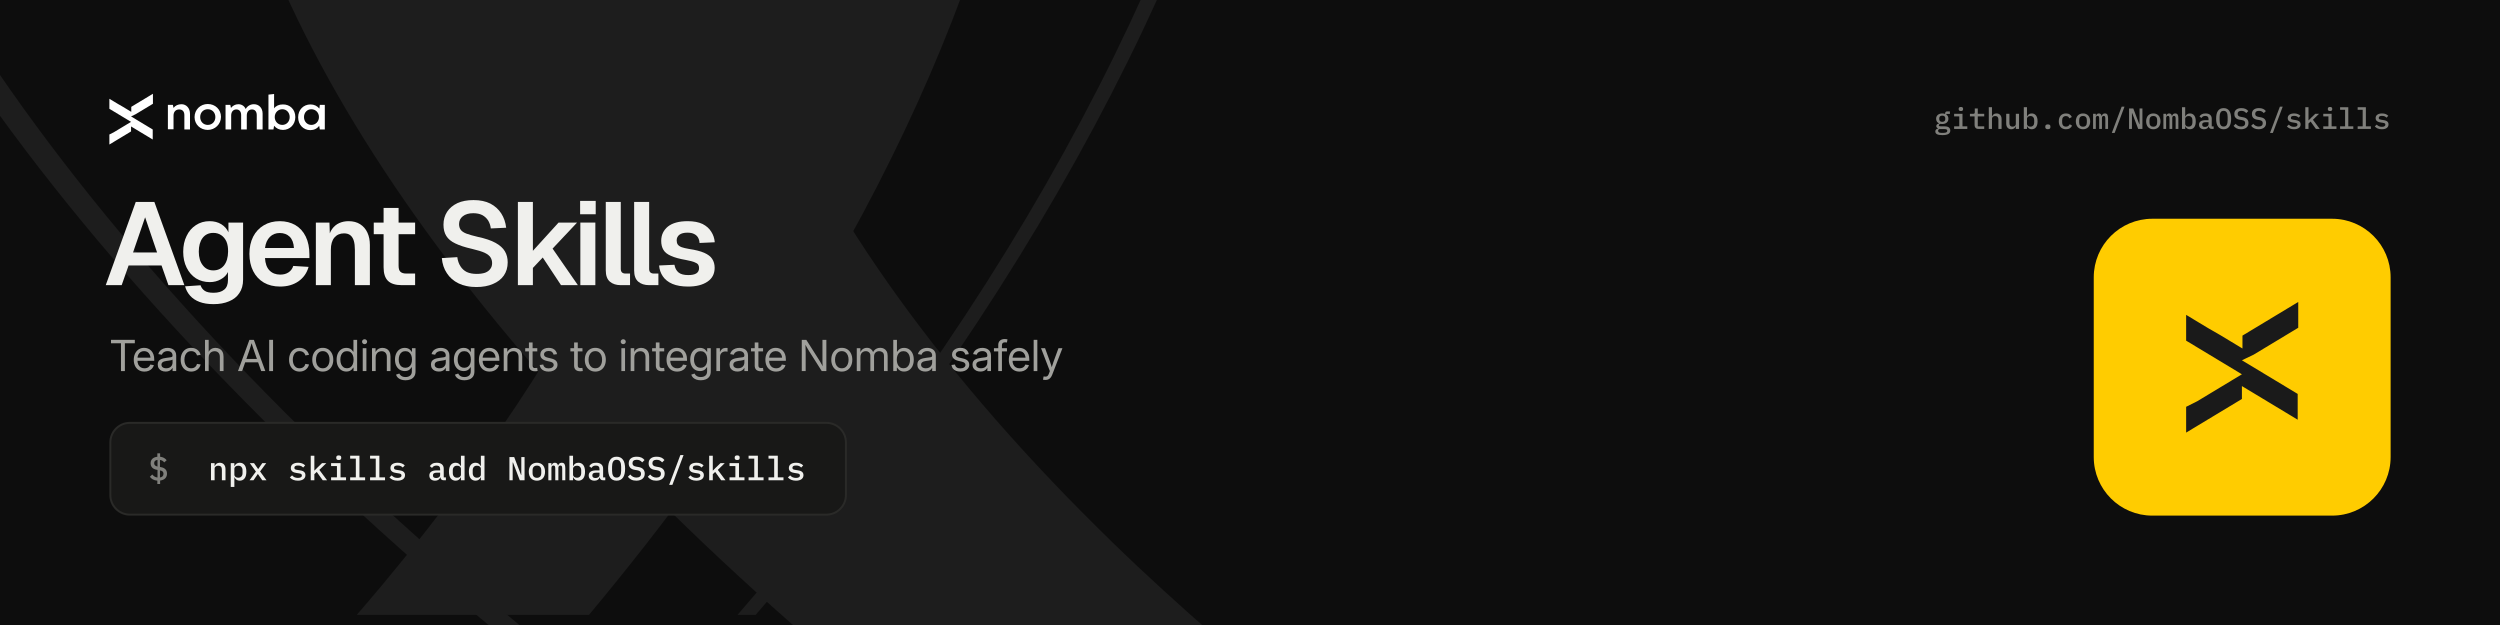
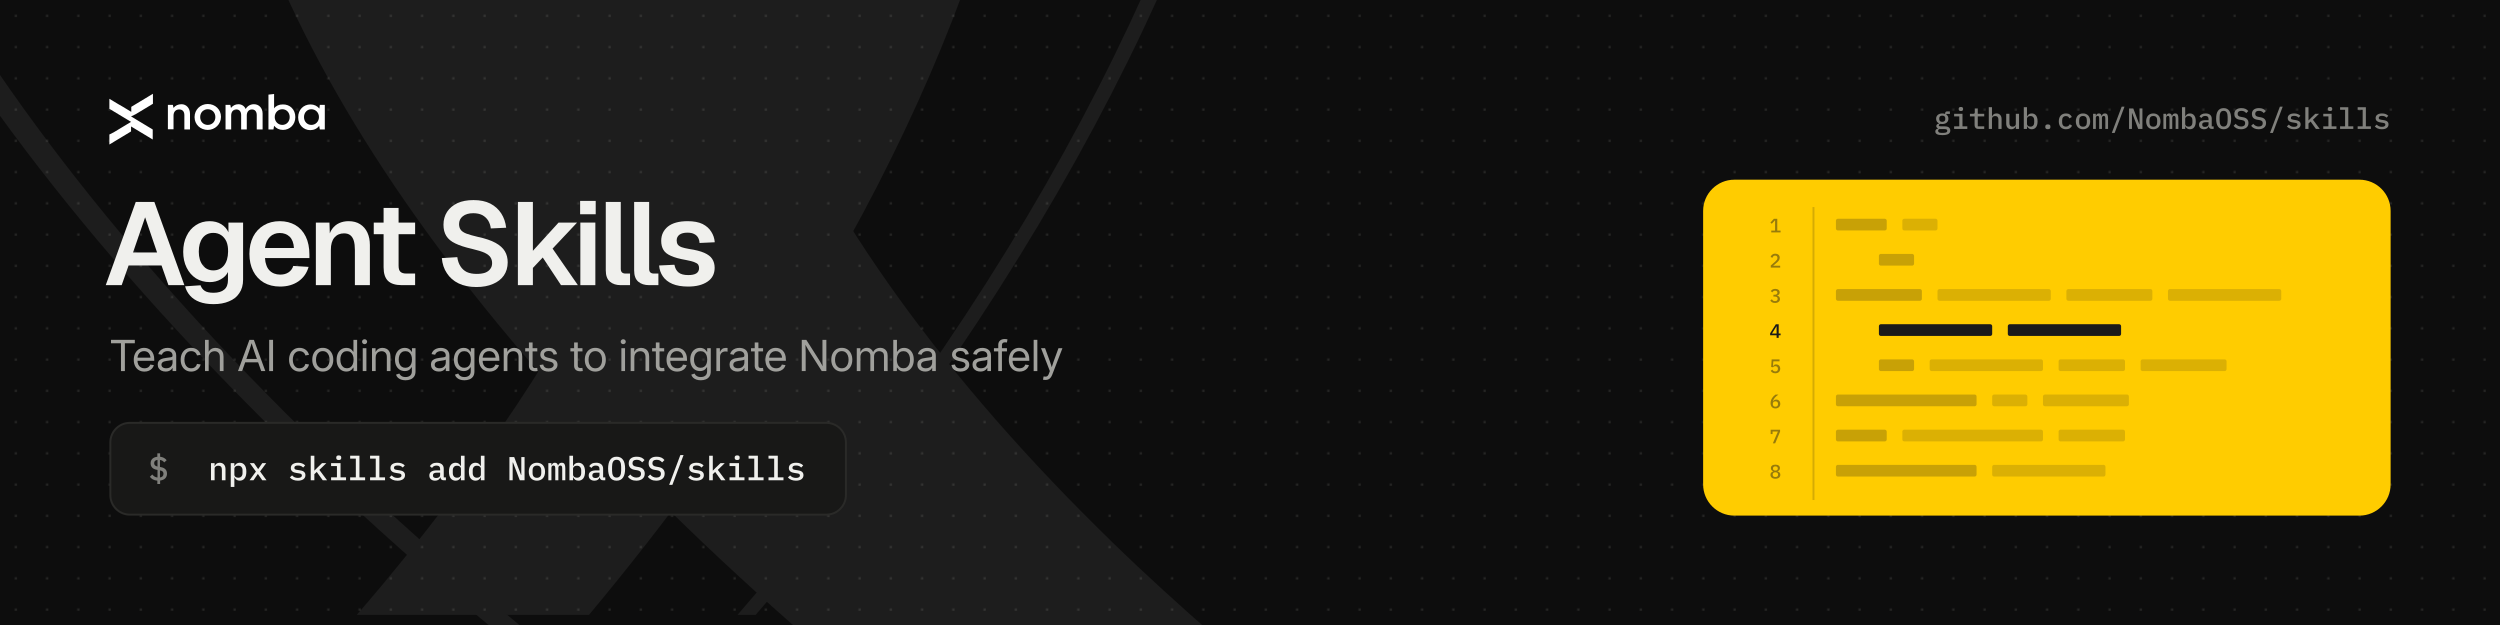
<svg xmlns="http://www.w3.org/2000/svg" viewBox="0 0 1280 320" width="1280" height="320" role="img" aria-label="Nomba Agent Skills. Teach AI coding agents to integrate Nomba safely. Install: npx skills add NombaOSS/skills">
  <defs>
+     <pattern id="dots" width="16" height="16" patternUnits="userSpaceOnUse">
+       <rect x="7.5" y="7.5" width="1.2" height="1.2" fill="#F0F0ED" fill-opacity="0.10" />
+     </pattern>
    <path id="g1" d="M19 0 275 -710H434L690 0H554L495 -168H214L155 0ZM252 -279H457L355 -579Z" />
    <path id="g281" d="M298 162Q228 162 178 143Q128 124 98 90Q67 55 55 10L187 1Q197 31 222 48Q246 65 298 65Q357 65 389 38Q421 12 421 -44V-112Q402 -73 360 -50Q318 -26 266 -26Q200 -26 148 -58Q97 -91 68 -150Q39 -208 39 -285Q39 -362 68 -420Q96 -479 147 -512Q198 -546 264 -546Q322 -546 364 -520Q406 -494 425 -451V-534H550V-47Q550 21 518 68Q487 115 430 138Q374 162 298 162ZM296 -126Q353 -126 387 -168Q421 -211 422 -286Q423 -336 408 -372Q392 -407 364 -426Q335 -446 296 -446Q237 -446 204 -402Q172 -359 172 -286Q172 -213 206 -170Q239 -126 296 -126Z" />
    <path id="g262" d="M301 12Q221 12 162 -22Q103 -57 71 -120Q39 -183 39 -267Q39 -351 71 -414Q103 -476 162 -511Q220 -546 298 -546Q374 -546 432 -512Q489 -478 520 -414Q551 -350 551 -260V-231H172Q176 -161 210 -126Q245 -90 302 -90Q345 -90 374 -110Q402 -129 413 -164L544 -156Q522 -78 458 -33Q393 12 301 12ZM172 -317H419Q415 -382 382 -414Q349 -445 298 -445Q247 -445 214 -412Q180 -379 172 -317Z" />
    <path id="g318" d="M70 0V-534H186L191 -384L176 -390Q184 -446 209 -480Q234 -514 270 -530Q306 -546 349 -546Q408 -546 448 -520Q489 -494 510 -448Q531 -403 531 -343V0H403V-302Q403 -347 394 -378Q385 -409 364 -426Q344 -442 310 -442Q259 -442 228 -406Q198 -370 198 -302V0Z" />
    <path id="g361" d="M284 0Q204 0 166 -37Q129 -74 129 -153V-659H257V-165Q257 -128 273 -114Q289 -99 323 -99H398V0ZM45 -435V-534H398V-435Z" />
    <path id="g126" d="M348 16Q260 16 196 -15Q132 -46 96 -102Q59 -157 53 -231L185 -239Q191 -193 212 -161Q232 -129 266 -112Q301 -96 350 -96Q392 -96 422 -106Q451 -117 466 -138Q482 -158 482 -188Q482 -215 469 -236Q456 -258 419 -276Q382 -293 309 -310Q221 -330 168 -356Q115 -381 91 -420Q67 -458 67 -516Q67 -578 98 -626Q129 -673 186 -700Q243 -726 323 -726Q408 -726 467 -696Q526 -665 560 -612Q594 -559 602 -490L471 -484Q466 -523 448 -552Q429 -581 398 -598Q366 -614 321 -614Q265 -614 232 -588Q200 -563 200 -521Q200 -492 214 -473Q227 -454 262 -440Q297 -427 360 -412Q455 -392 511 -361Q567 -330 591 -289Q615 -248 615 -195Q615 -130 582 -82Q549 -35 489 -10Q429 16 348 16Z" />
    <path id="g309" d="M70 0V-710H198V-293L417 -534H575L366 -312L582 0H438L282 -236L198 -147V0Z" />
    <path id="g292" d="M70 0V-534H198V0ZM68 -605V-719H201V-605Z" />
    <path id="g312" d="M198 0Q140 0 105 -30Q70 -60 70 -126V-710H198V-139Q198 -119 208 -109Q219 -99 238 -99H277V0Z" />
    <path id="g354" d="M287 12Q206 12 152 -11Q99 -34 71 -75Q43 -116 39 -168L170 -174Q177 -132 204 -109Q231 -86 288 -86Q333 -86 356 -100Q380 -115 380 -146Q380 -164 372 -176Q363 -188 338 -197Q314 -206 267 -215Q186 -229 140 -250Q94 -270 76 -301Q57 -332 57 -378Q57 -453 114 -500Q172 -546 283 -546Q360 -546 410 -522Q459 -497 484 -456Q510 -416 514 -366L384 -360Q383 -385 372 -405Q361 -425 339 -436Q317 -448 281 -448Q236 -448 212 -430Q189 -412 189 -382Q189 -361 198 -347Q208 -333 231 -324Q254 -316 294 -309Q376 -297 424 -276Q472 -255 492 -224Q513 -192 513 -148Q513 -71 452 -30Q390 12 287 12Z" />
    <path id="i411" d="M77 -1326V-1490H1213V-1326H739V0H553V-1326Z" />
    <path id="i614" d="M599 24Q440 24 326 -48Q212 -119 151 -246Q90 -373 90 -539Q90 -706 152 -834Q213 -963 324 -1036Q435 -1109 582 -1109Q680 -1109 768 -1075Q855 -1041 922 -972Q989 -902 1028 -798Q1066 -693 1066 -552V-490H198V-639H969L890 -585Q890 -694 854 -777Q818 -860 749 -906Q680 -952 582 -952Q484 -952 413 -906Q342 -859 304 -780Q266 -700 266 -601V-513Q266 -396 306 -310Q347 -225 422 -179Q497 -133 599 -133Q669 -133 724 -154Q780 -175 818 -215Q857 -255 875 -312L1048 -285Q1024 -193 962 -124Q899 -54 806 -15Q714 24 599 24Z" />
    <path id="i507" d="M461 22Q355 22 270 -16Q185 -55 136 -130Q86 -204 86 -312Q86 -406 122 -464Q159 -523 221 -556Q283 -590 359 -607Q435 -624 514 -634Q614 -648 675 -655Q736 -662 764 -678Q792 -695 792 -735V-743Q792 -808 765 -854Q738 -901 686 -927Q634 -953 558 -953Q481 -953 424 -928Q367 -903 332 -864Q298 -824 286 -779L113 -811Q139 -910 204 -976Q269 -1041 360 -1074Q451 -1107 555 -1107Q627 -1107 700 -1088Q772 -1070 832 -1028Q893 -985 930 -912Q966 -840 966 -733V0H793V-151H785Q766 -113 726 -72Q686 -32 621 -5Q556 22 461 22ZM489 -134Q590 -134 658 -172Q725 -211 758 -272Q792 -334 792 -402V-547Q781 -536 748 -526Q716 -517 672 -509Q629 -501 584 -495Q540 -489 506 -485Q443 -477 387 -458Q331 -438 297 -402Q263 -365 263 -302Q263 -248 292 -210Q320 -173 371 -154Q422 -134 489 -134Z" />
    <path id="i586" d="M590 24Q441 24 328 -48Q216 -119 153 -246Q90 -373 90 -540Q90 -710 153 -838Q216 -966 328 -1038Q441 -1109 590 -1109Q675 -1109 749 -1085Q823 -1061 882 -1017Q941 -973 982 -912Q1022 -850 1040 -774L867 -746Q857 -791 833 -828Q809 -866 774 -894Q739 -921 693 -936Q647 -951 590 -951Q484 -951 412 -896Q341 -842 304 -749Q268 -656 268 -540Q268 -426 304 -334Q341 -242 412 -188Q484 -134 590 -134Q648 -134 694 -149Q740 -164 774 -192Q809 -220 833 -258Q857 -297 869 -343L1042 -316Q1025 -240 984 -178Q944 -115 884 -70Q825 -25 750 0Q675 24 590 24Z" />
    <path id="i670" d="M319 -647V0H144V-1490H319V-826H279Q330 -976 424 -1042Q518 -1107 644 -1107Q754 -1107 840 -1060Q927 -1014 977 -921Q1027 -828 1027 -686V0H851V-672Q851 -805 784 -876Q717 -948 600 -948Q521 -948 458 -914Q394 -881 356 -814Q319 -748 319 -647Z" />
    <path id="i2" d="M38 0 583 -1490H796L1342 0H1145L831 -890Q801 -975 762 -1094Q724 -1213 667 -1401H710Q654 -1212 615 -1092Q576 -972 547 -890L234 0ZM315 -417V-580H1065V-417Z" />
    <path id="i197" d="M351 -1490V0H166V-1490Z" />
    <path id="i790" d="M590 24Q441 24 328 -48Q216 -119 153 -246Q90 -373 90 -540Q90 -710 153 -838Q216 -966 328 -1038Q441 -1109 590 -1109Q741 -1109 854 -1038Q966 -966 1029 -838Q1092 -710 1092 -540Q1092 -373 1029 -246Q966 -119 854 -48Q741 24 590 24ZM590 -134Q698 -134 770 -188Q842 -242 878 -334Q914 -426 914 -540Q914 -656 878 -749Q842 -842 770 -896Q698 -951 590 -951Q484 -951 412 -896Q341 -842 304 -749Q268 -656 268 -540Q268 -426 304 -334Q341 -242 412 -188Q484 -134 590 -134Z" />
    <path id="i597" d="M556 22Q418 22 312 -48Q207 -118 148 -246Q90 -373 90 -544Q90 -714 149 -841Q208 -968 314 -1038Q419 -1107 557 -1107Q648 -1107 712 -1078Q775 -1050 816 -1008Q858 -965 883 -922H892V-1490H1068V0H897V-167H885Q858 -123 816 -80Q773 -36 710 -7Q646 22 556 22ZM583 -135Q683 -135 754 -186Q825 -238 862 -330Q899 -423 899 -545Q899 -667 862 -758Q825 -849 754 -900Q683 -950 583 -950Q483 -950 412 -900Q342 -849 305 -758Q268 -667 268 -545Q268 -422 306 -330Q343 -238 414 -186Q484 -135 583 -135Z" />
    <path id="i689" d="M144 0V-1090H319V0ZM232 -1284Q183 -1284 147 -1318Q111 -1353 111 -1401Q111 -1450 147 -1484Q183 -1519 232 -1519Q283 -1519 318 -1484Q354 -1450 354 -1401Q354 -1353 318 -1318Q283 -1284 232 -1284Z" />
    <path id="i773" d="M319 -647V0H144V-1090H314V-826H279Q330 -976 424 -1042Q518 -1107 644 -1107Q754 -1107 840 -1060Q927 -1014 976 -921Q1026 -828 1026 -686V0H851V-672Q851 -805 784 -876Q717 -948 600 -948Q521 -948 458 -914Q394 -881 356 -814Q319 -748 319 -647Z" />
    <path id="i658" d="M592 438Q470 438 378 404Q285 370 224 310Q164 249 139 169L297 116Q317 160 354 198Q391 236 449 260Q507 284 592 284Q728 284 811 216Q894 147 894 11V-185H884Q856 -140 814 -98Q773 -56 710 -28Q647 -1 556 -1Q420 -1 314 -67Q209 -133 150 -256Q90 -379 90 -548Q90 -717 149 -842Q208 -968 314 -1038Q420 -1107 558 -1107Q648 -1107 712 -1079Q776 -1051 818 -1007Q861 -963 888 -918H898V-1090H1069V16Q1069 165 1004 258Q939 352 830 395Q722 438 592 438ZM584 -158Q684 -158 755 -206Q826 -253 863 -342Q900 -430 900 -550Q900 -670 863 -760Q826 -849 756 -900Q685 -950 584 -950Q484 -950 414 -900Q343 -850 306 -760Q268 -670 268 -550Q268 -429 306 -341Q343 -253 414 -206Q485 -158 584 -158Z" />
    <path id="i889" d="M593 -1090V-940H18V-1090ZM195 -1366H370V-275Q370 -206 398 -176Q427 -146 495 -146Q515 -146 542 -148Q568 -150 590 -153L610 -3Q583 2 550 5Q516 8 485 8Q344 8 270 -61Q195 -130 195 -259Z" />
    <path id="i871" d="M518 24Q404 24 314 -11Q223 -46 166 -116Q108 -187 94 -291L263 -314Q281 -221 346 -175Q411 -129 516 -129Q629 -129 696 -177Q763 -225 763 -295Q763 -353 721 -390Q679 -428 601 -446L422 -488Q273 -524 198 -599Q123 -674 123 -791Q123 -884 174 -956Q226 -1028 316 -1068Q407 -1109 524 -1109Q636 -1109 720 -1072Q804 -1034 854 -966Q905 -899 921 -808L756 -785Q743 -856 686 -908Q629 -959 524 -959Q425 -959 362 -912Q300 -866 300 -797Q300 -736 344 -699Q389 -662 477 -641L647 -601Q799 -565 871 -492Q943 -418 943 -303Q943 -205 888 -132Q834 -58 738 -17Q642 24 518 24Z" />
    <path id="i852" d="M144 0V-1090H312V-921H321Q351 -1005 423 -1056Q495 -1106 595 -1106Q616 -1106 640 -1105Q664 -1104 677 -1102V-926Q669 -928 638 -932Q608 -937 571 -937Q501 -937 444 -906Q386 -876 352 -818Q319 -760 319 -678V0Z" />
    <path id="i300" d="M166 0V-1490H382L992 -529Q1014 -495 1046 -440Q1079 -385 1116 -318Q1154 -251 1189 -179L1167 -163Q1161 -235 1158 -310Q1154 -385 1153 -450Q1152 -515 1152 -555V-1490H1338V0H1119L577 -854Q546 -903 508 -964Q471 -1026 422 -1110Q373 -1195 308 -1309L337 -1330Q342 -1217 345 -1124Q348 -1031 350 -963Q352 -895 352 -856V0Z" />
    <path id="i766" d="M144 0V-1090H315V-856H298Q325 -940 375 -996Q425 -1053 490 -1082Q556 -1110 628 -1110Q751 -1110 832 -1037Q912 -964 934 -854H905Q926 -930 977 -988Q1028 -1045 1102 -1078Q1176 -1110 1265 -1110Q1362 -1110 1442 -1068Q1522 -1026 1569 -941Q1616 -856 1616 -726V0H1441V-724Q1441 -845 1372 -898Q1304 -950 1214 -950Q1138 -950 1083 -918Q1028 -887 998 -832Q968 -776 968 -704V0H792V-742Q792 -836 730 -893Q667 -950 571 -950Q506 -950 448 -920Q390 -889 354 -828Q319 -767 319 -677V0Z" />
    <path id="i578" d="M655 22Q566 22 502 -7Q439 -36 396 -80Q354 -123 326 -167H314V0H144V-1490H319V-922H328Q354 -965 396 -1008Q437 -1050 500 -1078Q564 -1107 655 -1107Q794 -1107 899 -1038Q1004 -968 1063 -841Q1122 -714 1122 -544Q1122 -373 1063 -246Q1004 -118 899 -48Q794 22 655 22ZM629 -135Q728 -135 798 -186Q868 -238 906 -330Q943 -422 943 -545Q943 -667 906 -758Q869 -849 798 -900Q728 -950 629 -950Q528 -950 457 -900Q386 -849 349 -758Q312 -667 312 -545Q312 -423 350 -330Q387 -238 458 -186Q529 -135 629 -135Z" />
    <path id="i647" d="M638 -1090V-940H18V-1090ZM224 0V-1257Q224 -1344 264 -1405Q304 -1466 372 -1498Q441 -1529 524 -1529Q575 -1529 612 -1523Q649 -1517 664 -1512L636 -1362Q625 -1365 598 -1368Q572 -1371 543 -1371Q467 -1371 433 -1334Q399 -1298 399 -1223V0Z" />
    <path id="i736" d="M319 -1490V0H144V-1490Z" />
    <path id="i998" d="M137 411 163 257 220 260Q265 268 302 258Q338 249 367 216Q396 182 419 118L462 -1L43 -1090H235L468 -452Q502 -360 528 -270Q555 -179 582 -92H526Q553 -179 580 -270Q607 -361 640 -452L873 -1090H1062L573 180Q541 261 496 315Q450 369 390 396Q331 422 257 422Q219 422 188 418Q157 415 137 411Z" />
+     <path id="m63" d="M88 0V-93H284V-616H276L114 -443L45 -505L223 -698H396V-93H565V0Z" />
+     <path id="m64" d="M545 0H63V-107L291 -306Q345 -354 374 -397Q404 -440 404 -488V-499Q404 -554 374 -584Q344 -613 287 -613Q229 -613 198 -582Q166 -551 152 -503L54 -540Q64 -573 83 -604Q102 -634 132 -658Q161 -682 202 -696Q242 -710 295 -710Q349 -710 392 -694Q434 -679 463 -652Q492 -625 507 -588Q522 -550 522 -505Q522 -463 510 -428Q497 -392 474 -360Q452 -327 421 -297Q390 -267 353 -237L184 -95H545Z" />
+     <path id="m65" d="M271 -410Q338 -410 370 -438Q403 -467 403 -510V-517Q403 -565 372 -590Q340 -616 287 -616Q236 -616 200 -593Q165 -570 141 -530L65 -595Q81 -618 102 -639Q123 -660 150 -676Q177 -691 212 -700Q247 -710 291 -710Q340 -710 382 -698Q424 -686 455 -662Q486 -639 503 -606Q520 -572 520 -530Q520 -497 510 -470Q499 -443 480 -422Q462 -402 437 -389Q412 -376 384 -370V-365Q414 -359 441 -346Q468 -332 489 -310Q510 -289 522 -260Q534 -230 534 -192Q534 -146 516 -108Q498 -71 464 -44Q431 -17 384 -2Q337 12 279 12Q230 12 192 2Q155 -9 126 -26Q97 -44 76 -66Q54 -89 38 -113L121 -177Q147 -135 182 -108Q218 -82 280 -82Q346 -82 381 -112Q416 -143 416 -197V-205Q416 -259 380 -288Q343 -316 274 -316H199V-410Z" />
+     <path id="m66" d="M362 0V-136H30V-232L322 -698H469V-224H567V-136H469V0ZM125 -224H362V-595H356Z" />
+     <path id="m67" d="M511 -601H194L176 -353H184Q208 -394 242 -418Q276 -443 335 -443Q380 -443 418 -428Q457 -413 486 -385Q514 -357 530 -316Q547 -276 547 -225Q547 -173 530 -130Q513 -86 481 -54Q449 -23 402 -6Q355 12 295 12Q248 12 212 2Q175 -9 146 -26Q118 -44 97 -66Q76 -89 60 -113L142 -177Q155 -157 170 -140Q184 -122 202 -109Q220 -96 244 -89Q267 -82 297 -82Q362 -82 396 -118Q430 -153 430 -214V-222Q430 -283 396 -317Q361 -351 297 -351Q250 -351 223 -334Q196 -317 176 -296L83 -309L109 -698H511Z" />
+     <path id="m68" d="M302 12Q243 12 197 -7Q151 -26 119 -62Q87 -97 70 -147Q53 -197 53 -260Q53 -336 76 -403Q99 -470 136 -526Q173 -582 218 -626Q263 -669 307 -698H457Q397 -655 349 -615Q301 -575 266 -533Q230 -491 206 -444Q182 -398 169 -341L176 -339Q187 -360 202 -378Q217 -397 237 -411Q257 -425 283 -433Q309 -441 342 -441Q387 -441 425 -426Q463 -411 491 -382Q519 -354 534 -314Q550 -274 550 -224Q550 -172 532 -128Q515 -85 482 -54Q450 -23 404 -6Q358 12 302 12ZM301 -78Q365 -78 400 -112Q435 -147 435 -210V-220Q435 -283 400 -318Q365 -352 301 -352Q238 -352 203 -318Q168 -283 168 -220V-210Q168 -147 203 -112Q238 -78 301 -78Z" />
+     <path id="m69" d="M169 0 428 -605H156V-476H59V-698H540V-600L288 0Z" />
+     <path id="m70" d="M300 12Q238 12 191 -4Q144 -19 112 -46Q80 -73 64 -110Q47 -147 47 -191Q47 -261 86 -303Q125 -345 188 -362V-370Q134 -389 101 -430Q68 -471 68 -531Q68 -612 128 -661Q189 -710 300 -710Q411 -710 472 -661Q532 -612 532 -531Q532 -471 499 -430Q466 -389 412 -370V-362Q475 -345 514 -303Q553 -261 553 -191Q553 -147 536 -110Q520 -73 488 -46Q456 -19 409 -4Q362 12 300 12ZM300 -77Q366 -77 402 -106Q437 -135 437 -188V-209Q437 -262 402 -291Q366 -320 300 -320Q234 -320 198 -291Q163 -262 163 -209V-188Q163 -135 198 -106Q234 -77 300 -77ZM300 -406Q360 -406 392 -432Q423 -459 423 -507V-520Q423 -568 392 -594Q360 -621 300 -621Q240 -621 208 -594Q177 -568 177 -520V-507Q177 -459 208 -432Q240 -406 300 -406Z" />
    <path id="m11" d="M570 56Q570 136 503 174Q436 212 299 212Q232 212 186 204Q141 195 112 179Q84 163 72 140Q59 117 59 88Q59 46 82 22Q106 -1 149 -12V-22Q123 -32 108 -50Q92 -68 92 -97Q92 -135 118 -154Q144 -174 185 -184V-189Q138 -211 112 -251Q86 -291 86 -347Q86 -388 101 -422Q116 -455 144 -478Q171 -502 210 -515Q248 -528 296 -528Q350 -528 393 -511V-528Q393 -558 410 -578Q427 -598 462 -598H556V-512H436V-488Q470 -465 488 -430Q506 -394 506 -347Q506 -306 491 -272Q476 -239 448 -216Q421 -192 382 -180Q344 -167 296 -167Q262 -167 232 -173Q214 -168 196 -156Q178 -144 178 -123Q178 -99 201 -93Q224 -87 258 -87H374Q478 -87 524 -48Q570 -8 570 56ZM468 63Q468 37 447 22Q426 6 371 6H192Q154 24 154 64Q154 93 178 114Q203 135 260 135H341Q403 135 436 116Q468 98 468 63ZM296 -242Q349 -242 374 -267Q399 -292 399 -334V-361Q399 -403 374 -428Q349 -453 296 -453Q243 -453 218 -428Q193 -403 193 -361V-334Q193 -292 218 -267Q243 -242 296 -242Z" />
    <path id="m15" d="M332 -610Q290 -610 274 -627Q257 -644 257 -669V-690Q257 -715 274 -732Q290 -749 331 -749Q373 -749 390 -732Q406 -715 406 -690V-669Q406 -644 390 -627Q373 -610 332 -610ZM101 -88H277V-428H101V-516H386V-88H551V0H101Z" />
    <path id="m27" d="M331 0Q263 0 231 -36Q199 -73 199 -131V-428H40V-516H153Q182 -516 194 -528Q206 -539 206 -569V-698H308V-516H528V-428H308V-88H528V0Z" />
    <path id="m14" d="M84 -740H193V-428H198Q206 -448 218 -466Q231 -485 249 -498Q267 -512 291 -520Q315 -528 347 -528Q425 -528 473 -477Q521 -426 521 -332V0H412V-316Q412 -439 305 -439Q284 -439 264 -434Q244 -428 228 -417Q212 -406 202 -389Q193 -372 193 -350V0H84Z" />
    <path id="m28" d="M407 -88H402Q394 -68 382 -50Q369 -31 351 -18Q333 -4 309 4Q285 12 253 12Q175 12 127 -39Q79 -90 79 -184V-516H188V-200Q188 -77 295 -77Q316 -77 336 -82Q356 -88 372 -99Q388 -110 398 -126Q407 -143 407 -166V-516H516V0H407Z" />
    <path id="m6" d="M79 -740H188V-428H194Q217 -475 255 -502Q293 -528 350 -528Q441 -528 495 -460Q549 -392 549 -258Q549 -124 495 -56Q441 12 350 12Q293 12 255 -14Q217 -41 194 -88H188V0H79ZM305 -77Q367 -77 400 -115Q434 -153 434 -216V-300Q434 -363 400 -401Q367 -439 305 -439Q281 -439 260 -433Q239 -427 223 -415Q207 -403 198 -386Q188 -368 188 -344V-172Q188 -148 198 -130Q207 -113 223 -101Q239 -89 260 -83Q281 -77 305 -77Z" />
    <path id="m95" d="M300 10Q252 10 232 -10Q213 -30 213 -59V-85Q213 -114 232 -134Q252 -154 300 -154Q348 -154 368 -134Q387 -114 387 -85V-59Q387 -30 368 -10Q348 10 300 10Z" />
    <path id="m7" d="M319 12Q261 12 216 -7Q170 -26 138 -61Q107 -96 90 -146Q74 -196 74 -258Q74 -320 90 -370Q107 -420 138 -455Q170 -490 216 -509Q261 -528 318 -528Q398 -528 446 -494Q495 -460 519 -406L434 -360Q420 -396 392 -417Q363 -438 318 -438Q256 -438 222 -400Q188 -363 188 -301V-215Q188 -154 222 -116Q256 -78 320 -78Q368 -78 398 -100Q429 -122 447 -160L527 -111Q502 -57 451 -22Q400 12 319 12Z" />
    <path id="m22" d="M300 12Q243 12 198 -7Q152 -26 120 -61Q89 -96 72 -146Q55 -196 55 -258Q55 -320 72 -370Q89 -420 120 -455Q152 -490 198 -509Q243 -528 300 -528Q357 -528 402 -509Q448 -490 480 -455Q511 -420 528 -370Q545 -320 545 -258Q545 -196 528 -146Q511 -96 480 -61Q448 -26 402 -7Q357 12 300 12ZM300 -74Q360 -74 396 -110Q431 -147 431 -219V-297Q431 -369 396 -406Q360 -442 300 -442Q240 -442 204 -406Q169 -369 169 -297V-219Q169 -147 204 -110Q240 -74 300 -74Z" />
    <path id="m20" d="M44 0V-516H137V-449H142Q154 -482 176 -505Q199 -528 241 -528Q282 -528 304 -506Q327 -483 333 -444H337Q351 -479 376 -504Q401 -528 448 -528Q508 -528 532 -486Q555 -444 555 -363V0H462V-349Q462 -403 449 -424Q436 -444 407 -444Q381 -444 364 -426Q346 -409 346 -374V0H253V-349Q253 -403 240 -424Q228 -444 199 -444Q172 -444 154 -426Q137 -409 137 -374V0Z" />
    <path id="m130" d="M83 138 420 -760H517L180 138Z" />
    <path id="m47" d="M179 -537H170V0H72V-698H216L421 -161H430V-698H528V0H384Z" />
    <path id="m4" d="M492 0Q445 0 422 -24Q398 -48 393 -87H388Q373 -40 334 -14Q294 12 233 12Q154 12 107 -30Q60 -71 60 -144Q60 -219 116 -258Q171 -298 286 -298H385V-338Q385 -443 274 -443Q224 -443 193 -424Q162 -404 141 -372L76 -425Q98 -467 150 -498Q202 -528 284 -528Q382 -528 438 -481Q494 -434 494 -345V-86H559V0ZM264 -68Q317 -68 351 -92Q385 -116 385 -154V-229H288Q170 -229 170 -158V-138Q170 -103 195 -86Q220 -68 264 -68Z" />
    <path id="m48" d="M300 12Q234 12 186 -12Q137 -37 106 -83Q74 -129 59 -196Q44 -263 44 -349Q44 -434 59 -502Q74 -569 106 -615Q137 -661 186 -686Q234 -710 300 -710Q366 -710 414 -686Q463 -661 494 -615Q526 -569 541 -502Q556 -434 556 -349Q556 -263 541 -196Q526 -129 494 -83Q463 -37 414 -12Q366 12 300 12ZM300 -81Q375 -81 406 -138Q437 -194 437 -291V-408Q437 -504 406 -560Q375 -617 300 -617Q225 -617 194 -560Q163 -504 163 -408V-290Q163 -194 194 -138Q225 -81 300 -81Z" />
    <path id="m52" d="M294 12Q203 12 141 -20Q79 -52 39 -105L111 -174Q151 -126 196 -104Q241 -81 298 -81Q364 -81 400 -111Q435 -141 435 -197Q435 -242 409 -266Q383 -291 320 -302L244 -314Q194 -322 160 -340Q126 -359 105 -384Q84 -410 74 -442Q65 -473 65 -508Q65 -607 129 -658Q193 -710 305 -710Q388 -710 446 -684Q505 -657 541 -609L471 -539Q442 -574 402 -596Q363 -617 305 -617Q243 -617 210 -590Q178 -564 178 -513Q178 -470 204 -446Q229 -421 294 -410L368 -397Q462 -380 505 -328Q548 -277 548 -203Q548 -155 532 -115Q515 -75 482 -47Q450 -19 402 -4Q355 12 294 12Z" />
    <path id="m26" d="M301 12Q217 12 156 -15Q96 -42 59 -87L126 -147Q160 -110 202 -90Q245 -71 303 -71Q356 -71 388 -89Q421 -107 421 -145Q421 -161 415 -172Q409 -183 398 -190Q387 -197 372 -201Q358 -205 342 -207L260 -220Q230 -224 199 -233Q168 -242 144 -258Q119 -275 104 -301Q88 -327 88 -367Q88 -446 148 -487Q209 -528 308 -528Q380 -528 432 -506Q485 -485 520 -447L459 -383Q439 -406 402 -426Q365 -445 304 -445Q195 -445 195 -376Q195 -343 218 -330Q242 -318 274 -314L356 -301Q387 -296 418 -288Q448 -280 472 -264Q497 -247 512 -221Q528 -195 528 -155Q528 -77 468 -32Q407 12 301 12Z" />
    <path id="m17" d="M88 -740H197V-293H202L283 -376L428 -516H557L348 -313L580 0H449L269 -251L197 -184V0H88Z" />
    <path id="m18" d="M75 -88H246V-652H75V-740H355V-88H526V0H75Z" />
    <path id="m170" d="M268 11Q188 5 133 -26Q78 -57 43 -105L115 -174Q149 -133 187 -110Q225 -88 273 -83V-312L250 -316Q200 -325 165 -343Q130 -361 108 -387Q86 -413 76 -444Q66 -476 66 -512Q66 -597 119 -648Q172 -698 268 -708V-811H352V-708Q418 -701 466 -675Q514 -649 549 -604L476 -538Q452 -569 420 -588Q389 -607 347 -612V-400L374 -396Q424 -387 459 -369Q494 -351 516 -326Q539 -300 549 -268Q559 -236 559 -200Q559 -114 506 -59Q452 -4 352 8V113H268ZM172 -515Q172 -473 196 -450Q219 -426 273 -414V-614Q172 -602 172 -515ZM453 -195Q453 -240 428 -264Q404 -287 347 -298V-84Q399 -92 426 -120Q453 -148 453 -195Z" />
    <path id="m21" d="M84 0V-516H193V-428H198Q206 -448 218 -466Q231 -485 249 -498Q267 -512 291 -520Q315 -528 347 -528Q425 -528 473 -477Q521 -426 521 -332V0H412V-316Q412 -439 305 -439Q284 -439 264 -434Q244 -428 228 -417Q212 -406 202 -389Q193 -372 193 -350V0Z" />
    <path id="m23" d="M79 -516H188V-428H194Q217 -475 255 -502Q293 -528 350 -528Q441 -528 495 -460Q549 -392 549 -258Q549 -124 495 -56Q441 12 350 12Q293 12 255 -14Q217 -41 194 -88H188V200H79ZM305 -77Q367 -77 400 -115Q434 -153 434 -216V-300Q434 -363 400 -401Q367 -439 305 -439Q281 -439 260 -433Q239 -427 223 -415Q207 -403 198 -386Q188 -368 188 -344V-172Q188 -148 198 -130Q207 -113 223 -101Q239 -89 260 -83Q281 -77 305 -77Z" />
    <path id="m31" d="M45 0 237 -262 53 -516H180L248 -418L302 -340H308L361 -418L429 -516H547L362 -266L556 0H428L351 -111L298 -187H292L240 -111L164 0Z" />
    <path id="m8" d="M412 -88H406Q383 -41 345 -14Q307 12 250 12Q159 12 105 -56Q51 -124 51 -258Q51 -392 105 -460Q159 -528 250 -528Q307 -528 345 -502Q383 -475 406 -428H412V-740H521V0H412ZM295 -77Q319 -77 340 -83Q361 -89 377 -101Q393 -113 402 -130Q412 -148 412 -172V-344Q412 -368 402 -386Q393 -403 377 -415Q361 -427 340 -433Q319 -439 295 -439Q233 -439 200 -401Q166 -363 166 -300V-216Q166 -153 200 -115Q233 -77 295 -77Z" />
  </defs>
  <rect width="1280" height="320" fill="#0D0D0D" />
  <g opacity="0.07">
    <svg x="-128.0" y="-542.0" width="1408.0" height="951.6" viewBox="0 0 566.87 383.14">
      <g fill="#FFFFFF">
        <path d="M209.861 42.64C158.12 52.759 122.057 75.161 105.534 107.613C98.418 121.431 94.92 136.645 94.92 152.906C94.92 210.342 138.34 280.689 218.425 350.059C231.571 361.434 245.441 372.461 259.673 383.139H344.703C341.567 380.836 338.431 378.602 335.296 376.23C323.958 367.715 312.862 358.922 302.49 349.849C294.891 343.22 287.655 336.659 280.78 329.96C211.429 262.544 183.448 194.011 207.449 147.113C220.957 120.594 250.507 102.239 292.841 94.004C366.654 79.558 468.208 97.424 566.867 136.994V106.217C440.226 50.456 305.626 23.936 209.861 42.64Z" />
        <path d="M5.307 110.266C5.307 92.261 9.046 75.442 16.765 60.297C30.273 33.987 55.239 13.539 89.975 0H80.688C48.364 13.888 24.966 33.987 12.061 59.32C3.98 75.302 0 92.749 0 111.453C0 177.612 49.932 258.637 142.199 338.545C160.049 353.968 178.864 368.903 198.644 383.14H205.278C184.654 368.275 164.874 352.712 146.179 336.591C55.36 258.009 5.186 175.937 5.307 110.266Z" />
        <path d="M200.985 38.392C230.114 47.503 250.416 67.674 259.718 96.893C263.724 109.334 265.693 123.033 265.693 137.673C265.693 189.388 241.25 252.727 196.164 315.186C188.763 325.429 180.955 335.357 172.943 344.971H125.074C126.839 342.897 128.605 340.887 130.37 338.75C136.752 331.084 142.999 323.167 148.839 314.998C153.116 309.028 157.19 303.122 161.06 297.09C200.102 236.39 215.855 174.684 202.343 132.458C194.739 108.58 178.103 92.054 154.27 84.639C112.716 71.632 55.545 87.719 0.003 123.347V95.636C71.297 45.43 147.073 21.552 200.985 38.392Z" />
        <path d="M316.141 99.282C316.141 83.07 314.036 67.926 309.691 54.291C302.086 30.601 288.031 12.19 268.476 0H273.704C291.901 12.505 305.074 30.601 312.339 53.411C316.888 67.8 319.129 83.51 319.129 100.35C319.129 159.919 291.019 232.872 239.076 304.82C229.027 318.707 218.434 332.154 207.299 344.972H203.564C215.175 331.588 226.311 317.575 236.835 303.06C287.963 232.306 316.209 158.411 316.141 99.282Z" />
      </g>
    </svg>
  </g>
+   <rect width="1280" height="320" fill="url(#dots)" />
+   <rect x="872" y="92" width="352" height="172" rx="16" fill="#FFCC00" />
+   <rect x="940" y="112" width="26" height="6" rx="1" fill="#1A1A1A" fill-opacity="0.24" />
+   <rect x="974" y="112" width="18" height="6" rx="1" fill="#1A1A1A" fill-opacity="0.16" />
+   <g fill-opacity="0.45" transform="translate(900.0 119.0) scale(0.01)" fill="#1A1A1A">
+     <use href="#m63" x="600" />
+   </g>
+   <rect x="962" y="130" width="18" height="6" rx="1" fill="#1A1A1A" fill-opacity="0.24" />
+   <g fill-opacity="0.45" transform="translate(900.0 137.0) scale(0.01)" fill="#1A1A1A">
+     <use href="#m64" x="600" />
+   </g>
+   <rect x="940" y="148" width="44" height="6" rx="1" fill="#1A1A1A" fill-opacity="0.24" />
+   <rect x="992" y="148" width="58" height="6" rx="1" fill="#1A1A1A" fill-opacity="0.16" />
+   <rect x="1058" y="148" width="44" height="6" rx="1" fill="#1A1A1A" fill-opacity="0.16" />
+   <rect x="1110" y="148" width="58" height="6" rx="1" fill="#1A1A1A" fill-opacity="0.16" />
+   <g fill-opacity="0.45" transform="translate(900.0 155.0) scale(0.01)" fill="#1A1A1A">
+     <use href="#m65" x="600" />
+   </g>
+   <rect x="962" y="166" width="58" height="6" rx="1" fill="#1A1A1A" fill-opacity="1.00" />
+   <rect x="1028" y="166" width="58" height="6" rx="1" fill="#1A1A1A" fill-opacity="1.00" />
+   <g fill-opacity="1.00" transform="translate(900.0 173.0) scale(0.01)" fill="#1A1A1A">
+     <use href="#m66" x="600" />
+   </g>
+   <rect x="962" y="184" width="18" height="6" rx="1" fill="#1A1A1A" fill-opacity="0.24" />
+   <rect x="988" y="184" width="58" height="6" rx="1" fill="#1A1A1A" fill-opacity="0.16" />
+   <rect x="1054" y="184" width="34" height="6" rx="1" fill="#1A1A1A" fill-opacity="0.16" />
+   <rect x="1096" y="184" width="44" height="6" rx="1" fill="#1A1A1A" fill-opacity="0.16" />
+   <g fill-opacity="0.45" transform="translate(900.0 191.0) scale(0.01)" fill="#1A1A1A">
+     <use href="#m67" x="600" />
+   </g>
+   <rect x="940" y="202" width="72" height="6" rx="1" fill="#1A1A1A" fill-opacity="0.24" />
+   <rect x="1020" y="202" width="18" height="6" rx="1" fill="#1A1A1A" fill-opacity="0.16" />
+   <rect x="1046" y="202" width="44" height="6" rx="1" fill="#1A1A1A" fill-opacity="0.16" />
+   <g fill-opacity="0.45" transform="translate(900.0 209.0) scale(0.01)" fill="#1A1A1A">
+     <use href="#m68" x="600" />
+   </g>
+   <rect x="940" y="220" width="26" height="6" rx="1" fill="#1A1A1A" fill-opacity="0.24" />
+   <rect x="974" y="220" width="72" height="6" rx="1" fill="#1A1A1A" fill-opacity="0.16" />
+   <rect x="1054" y="220" width="34" height="6" rx="1" fill="#1A1A1A" fill-opacity="0.16" />
+   <g fill-opacity="0.45" transform="translate(900.0 227.0) scale(0.01)" fill="#1A1A1A">
+     <use href="#m69" x="600" />
+   </g>
+   <rect x="940" y="238" width="72" height="6" rx="1" fill="#1A1A1A" fill-opacity="0.24" />
+   <rect x="1020" y="238" width="58" height="6" rx="1" fill="#1A1A1A" fill-opacity="0.16" />
+   <g fill-opacity="0.45" transform="translate(900.0 245.0) scale(0.01)" fill="#1A1A1A">
+     <use href="#m70" x="600" />
+   </g>
+   <rect x="928" y="106" width="1" height="150" fill="#1A1A1A" fill-opacity=".18" />
  <svg x="56.0" y="48.0" width="110.3" height="26.0" viewBox="0 0 174 41">
    <path d="M65.119 16.189V28.858H60.567V17.245C60.567 14.253 58.992 12.669 56.366 12.669C53.74 12.669 51.815 14.429 51.815 17.597V28.682H47.264V8.974H51.29L51.815 11.438C53.215 9.502 55.491 8.446 58.292 8.446C62.143 8.446 65.119 11.614 65.119 16.189ZM68.795 18.828C68.795 12.845 73.521 8.27 79.473 8.27C85.424 8.27 90.151 12.669 90.151 18.652C90.151 24.635 85.249 29.21 79.473 29.21C73.521 29.21 68.795 24.811 68.795 18.828ZM85.6 18.828C85.6 15.133 82.974 12.494 79.473 12.494C75.972 12.494 73.346 15.133 73.346 18.828C73.346 22.524 75.972 25.163 79.473 25.163C82.974 25.163 85.6 22.524 85.6 18.828ZM123.761 16.013V28.858H119.034V17.245C119.034 14.253 117.459 12.669 115.183 12.669C112.732 12.669 110.982 14.429 110.982 17.597V28.858H106.431V17.245C106.431 14.253 104.855 12.669 102.579 12.669C100.129 12.669 98.378 14.429 98.378 17.597V28.858H93.827V8.974H97.678L98.203 11.438C99.604 9.678 101.704 8.446 104.155 8.446C106.781 8.446 109.056 9.854 110.107 12.318C111.332 10.03 113.783 8.446 116.759 8.446C120.785 8.446 123.761 11.438 123.761 16.013ZM150.193 18.828C150.193 24.987 145.642 29.21 140.215 29.21C137.239 29.21 134.789 27.979 133.038 25.867L132.513 28.858H128.487V0.704L133.038 0.176V11.79C134.614 9.678 137.064 8.622 140.04 8.622C145.817 8.446 150.193 12.669 150.193 18.828ZM145.642 18.828C145.642 15.133 143.016 12.494 139.69 12.494C136.364 12.494 133.563 15.133 133.563 18.828C133.563 22.524 136.364 25.163 139.69 25.163C143.016 25.163 145.642 22.524 145.642 18.828ZM169.974 8.974H174V28.858H169.974L169.449 25.867C167.873 28.154 165.247 29.386 162.272 29.386C156.845 29.386 152.469 25.163 152.469 19.004C152.469 12.845 156.845 8.622 162.447 8.622C165.423 8.622 167.873 9.854 169.624 11.966L169.974 8.974ZM169.274 18.828C169.274 15.133 166.473 12.494 163.147 12.494C159.821 12.494 157.195 15.133 157.195 18.828C157.195 22.524 159.821 25.163 163.147 25.163C166.473 25.163 169.274 22.524 169.274 18.828Z" fill="#FFFFFF" />
    <path d="M21.181 16.541L24.682 14.429L28.183 12.318L31.684 10.206L35.185 8.094V0L31.684 2.112L28.183 4.223L24.682 6.335L21.181 8.446L17.68 10.558V14.605L14.179 12.494L10.678 10.382L7.002 8.27L3.501 6.159L0 4.047V12.142L3.501 14.253L7.002 16.365L10.503 18.476L14.004 20.588L17.505 22.7L14.004 24.811L10.503 26.923L7.002 29.034L3.501 31.146L0 32.906V41L3.501 38.888L7.002 36.777L10.503 34.665L14.004 32.554L17.505 30.442V26.395L21.006 28.506L24.507 30.618L28.008 32.73L31.509 34.841L35.01 36.953V28.858L31.509 26.747L28.008 24.635L24.507 22.524L21.006 20.412L17.505 18.3L21.181 16.541Z" fill="#FFFFFF" />
  </svg>
  <g transform="translate(990.0 66.0) scale(0.015)" fill="#80807C">
    <use href="#m11" x="0" />
    <use href="#m15" x="600" />
    <use href="#m27" x="1200" />
    <use href="#m14" x="1800" />
    <use href="#m28" x="2400" />
    <use href="#m6" x="3000" />
    <use href="#m95" x="3600" />
    <use href="#m7" x="4200" />
    <use href="#m22" x="4800" />
    <use href="#m20" x="5400" />
    <use href="#m130" x="6000" />
    <use href="#m47" x="6600" />
    <use href="#m22" x="7200" />
    <use href="#m20" x="7800" />
    <use href="#m6" x="8400" />
    <use href="#m4" x="9000" />
    <use href="#m48" x="9600" />
    <use href="#m52" x="10200" />
    <use href="#m52" x="10800" />
    <use href="#m130" x="11400" />
    <use href="#m26" x="12000" />
    <use href="#m17" x="12600" />
    <use href="#m15" x="13200" />
    <use href="#m18" x="13800" />
    <use href="#m18" x="14400" />
    <use href="#m26" x="15000" />
  </g>
  <g transform="translate(53.0 146.0) scale(0.06)" fill="#F0F0ED">
    <use href="#g1" x="0" />
    <use href="#g281" x="641" />
    <use href="#g262" x="1206" />
    <use href="#g318" x="1742" />
    <use href="#g361" x="2261" />
    <use href="#g126" x="2834" />
    <use href="#g309" x="3466" />
    <use href="#g292" x="3999" />
    <use href="#g312" x="4216" />
    <use href="#g312" x="4458" />
    <use href="#g354" x="4702" />
  </g>
  <g transform="translate(56.0 190.0) scale(0.01074)" fill="#A0A09C">
    <use href="#i411" x="0" />
    <use href="#i614" x="1073" />
    <use href="#i507" x="2220" />
    <use href="#i586" x="3309" />
    <use href="#i670" x="4415" />
    <use href="#i2" x="6093" />
    <use href="#i197" x="7452" />
    <use href="#i586" x="8476" />
    <use href="#i790" x="9582" />
    <use href="#i597" x="10743" />
    <use href="#i689" x="11934" />
    <use href="#i773" x="12376" />
    <use href="#i658" x="13526" />
    <use href="#i507" x="15245" />
    <use href="#i658" x="16334" />
    <use href="#i614" x="17526" />
    <use href="#i773" x="18656" />
    <use href="#i889" x="19806" />
    <use href="#i871" x="20420" />
    <use href="#i889" x="21960" />
    <use href="#i790" x="22575" />
    <use href="#i689" x="24264" />
    <use href="#i773" x="24707" />
    <use href="#i889" x="25856" />
    <use href="#i614" x="26471" />
    <use href="#i658" x="27601" />
    <use href="#i852" x="28793" />
    <use href="#i507" x="29480" />
    <use href="#i889" x="30570" />
    <use href="#i614" x="31184" />
    <use href="#i300" x="32842" />
    <use href="#i790" x="34325" />
    <use href="#i766" x="35486" />
    <use href="#i578" x="37226" />
    <use href="#i507" x="38432" />
    <use href="#i871" x="40049" />
    <use href="#i507" x="41062" />
    <use href="#i647" x="42151" />
    <use href="#i614" x="42789" />
    <use href="#i736" x="43919" />
    <use href="#i998" x="44372" />
  </g>
  <rect x="56.5" y="216.5" width="376.6" height="47" rx="10" fill="#181817" stroke="#2A2A28" />
  <g transform="translate(76.0 245.9) scale(0.017)" fill="#80807C">
    <use href="#m170" x="0" />
  </g>
  <g transform="translate(106.6 245.9) scale(0.017)" fill="#F0F0ED">
    <use href="#m21" x="0" />
    <use href="#m23" x="600" />
    <use href="#m31" x="1200" />
    <use href="#m26" x="2400" />
    <use href="#m17" x="3000" />
    <use href="#m15" x="3600" />
    <use href="#m18" x="4200" />
    <use href="#m18" x="4800" />
    <use href="#m26" x="5400" />
    <use href="#m4" x="6600" />
    <use href="#m8" x="7200" />
    <use href="#m8" x="7800" />
    <use href="#m47" x="9000" />
    <use href="#m22" x="9600" />
    <use href="#m20" x="10200" />
    <use href="#m6" x="10800" />
    <use href="#m4" x="11400" />
    <use href="#m48" x="12000" />
    <use href="#m52" x="12600" />
    <use href="#m52" x="13200" />
    <use href="#m130" x="13800" />
    <use href="#m26" x="14400" />
    <use href="#m17" x="15000" />
    <use href="#m15" x="15600" />
    <use href="#m18" x="16200" />
    <use href="#m18" x="16800" />
    <use href="#m26" x="17400" />
  </g>
-   <rect x="1072" y="112" width="152" height="152" rx="30" fill="#FFCC00" />
-   <svg x="1119.3" y="154.6" width="57.4" height="66.9" viewBox="0 0 35.185 41">
-     <path d="M21.181 16.541L24.682 14.429L28.183 12.318L31.684 10.206L35.185 8.094V0L31.684 2.112L28.183 4.223L24.682 6.335L21.181 8.446L17.68 10.558V14.605L14.179 12.494L10.678 10.382L7.002 8.27L3.501 6.159L0 4.047V12.142L3.501 14.253L7.002 16.365L10.503 18.476L14.004 20.588L17.505 22.7L14.004 24.811L10.503 26.923L7.002 29.034L3.501 31.146L0 32.906V41L3.501 38.888L7.002 36.777L10.503 34.665L14.004 32.554L17.505 30.442V26.395L21.006 28.506L24.507 30.618L28.008 32.73L31.509 34.841L35.01 36.953V28.858L31.509 26.747L28.008 24.635L24.507 22.524L21.006 20.412L17.505 18.3L21.181 16.541Z" fill="#1A1A1A" />
-   </svg>
</svg>
